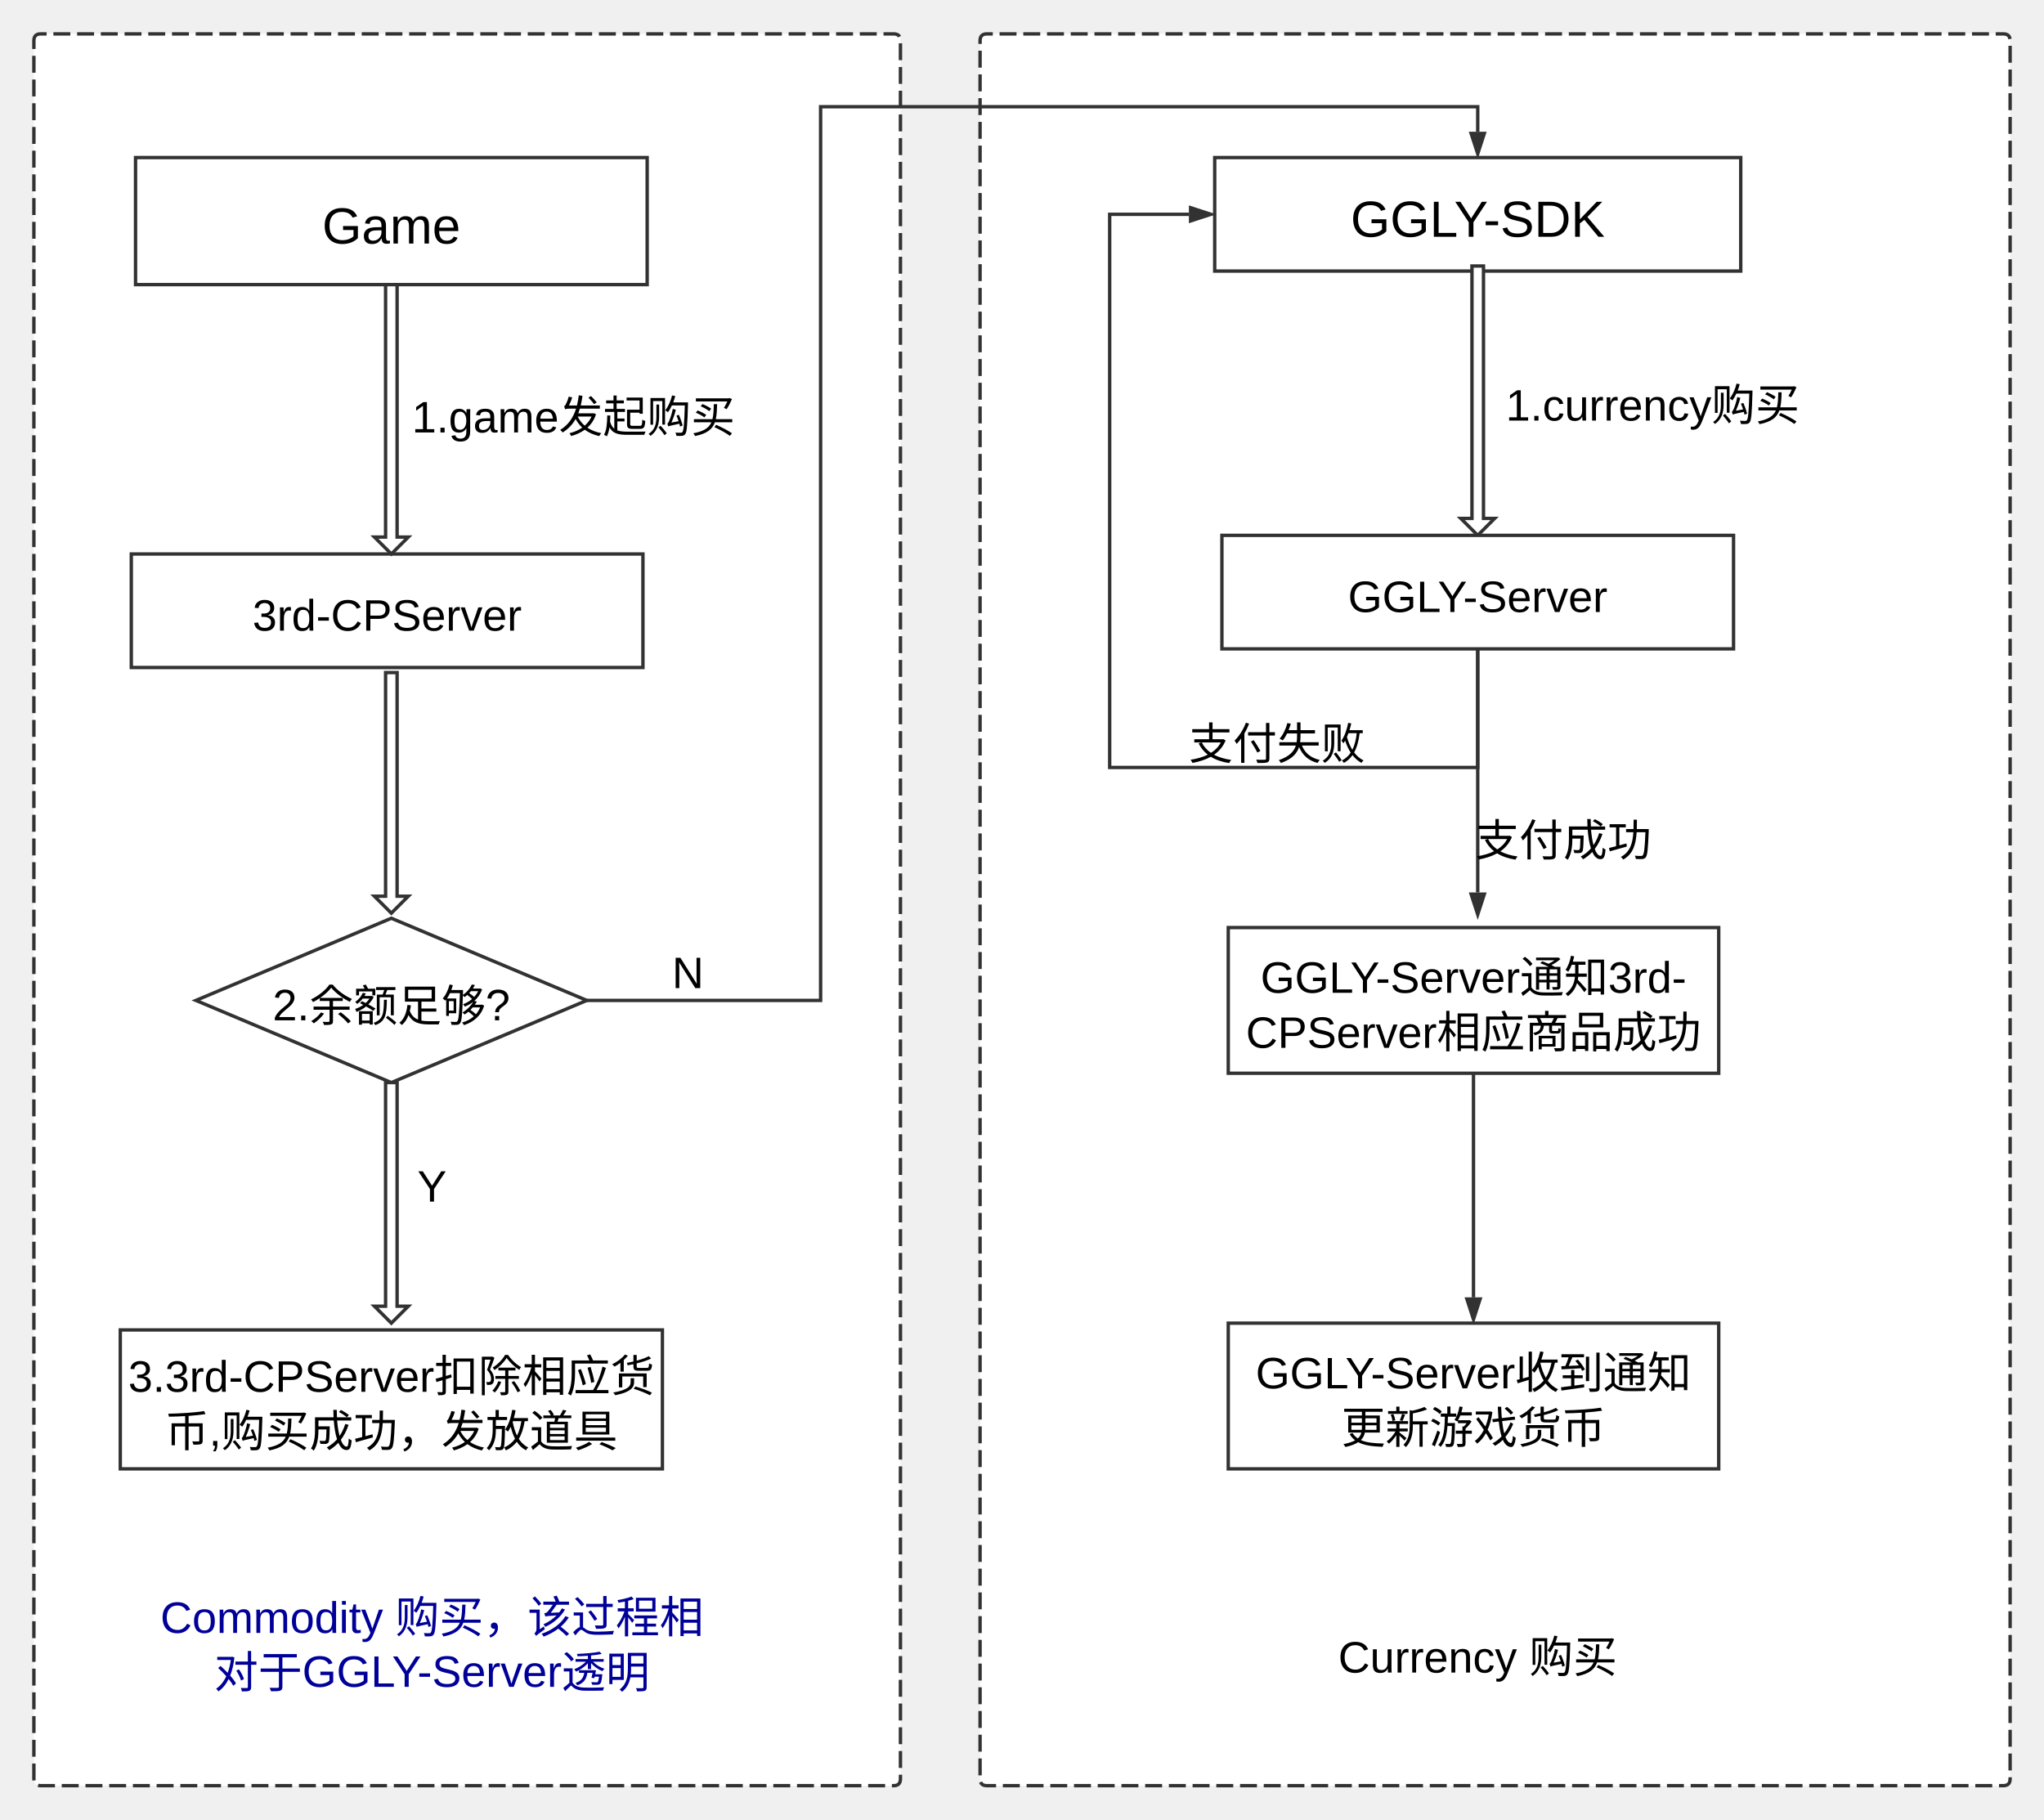
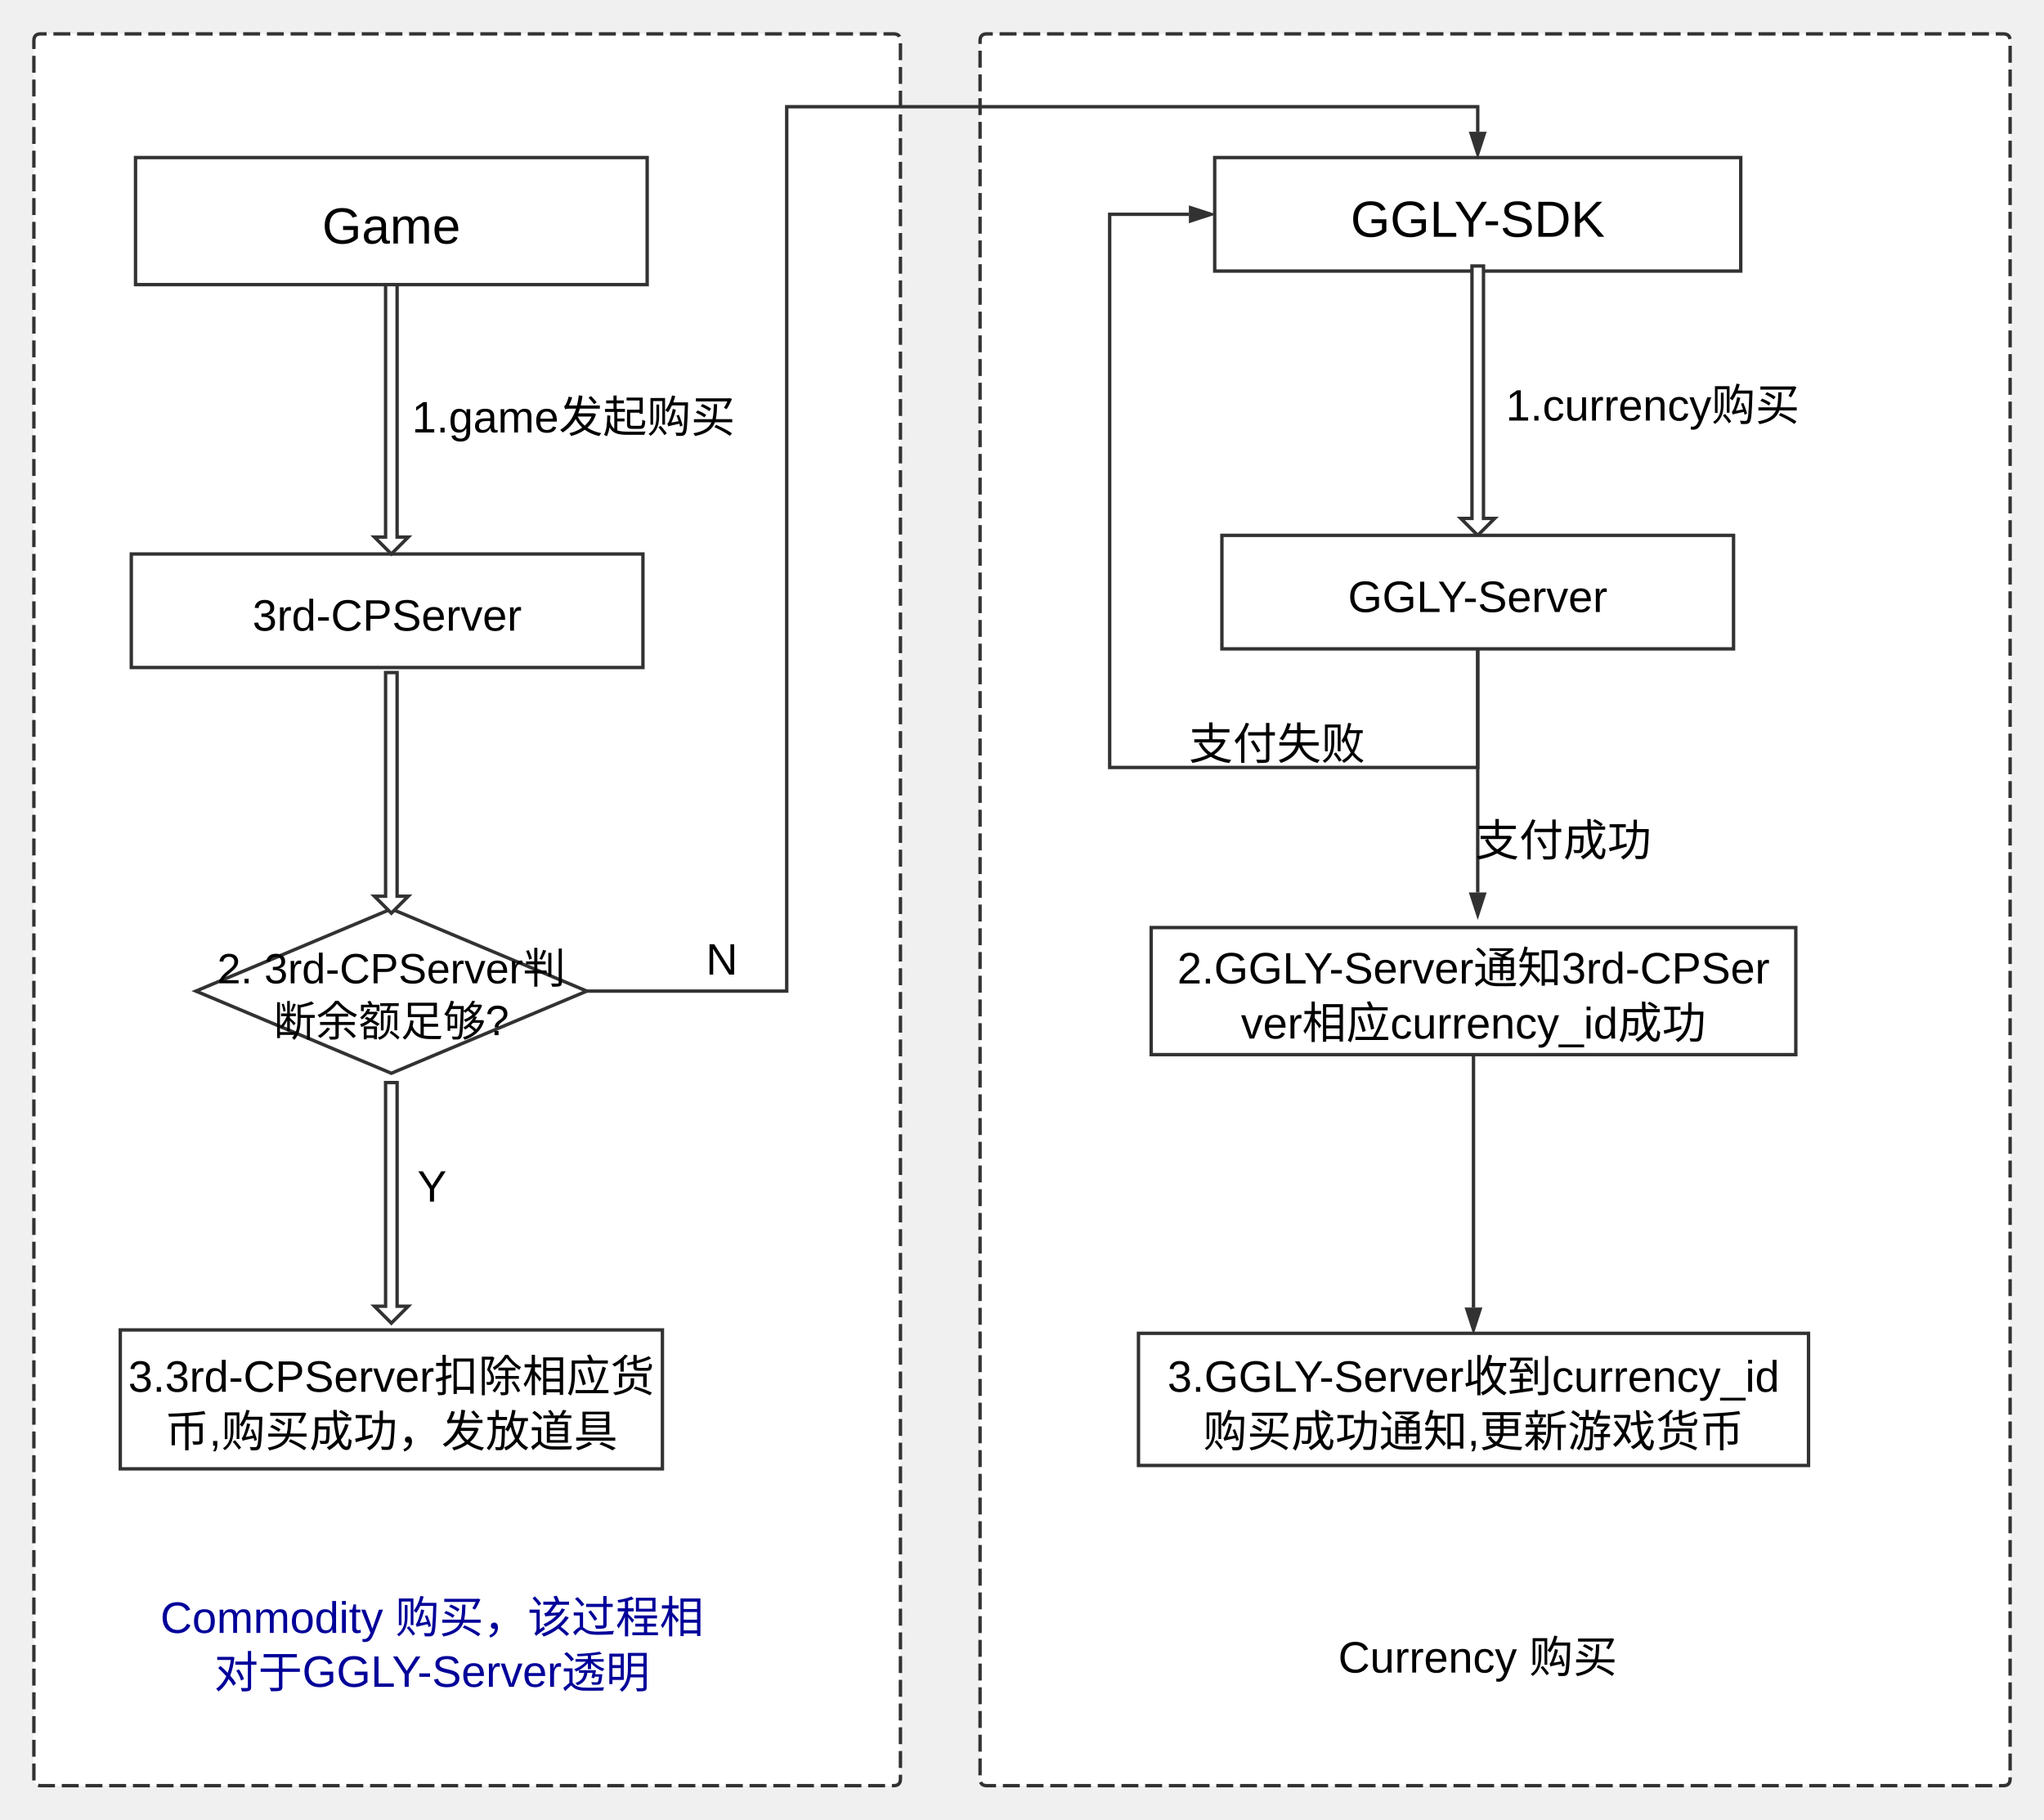
<svg xmlns="http://www.w3.org/2000/svg" id="drawing" version="1.1" width="1206.5" height="1074" viewBox="20.833 22.667 1206.5 1074">
  <defs id="SvgjsDefs1001">
-     <marker id="SvgjsMarker1074" markerWidth="16.236" markerHeight="10.551" refX="-1" refY="3.899" viewBox="-1 -1.376 16.236 10.551" orient="auto" markerUnits="userSpaceOnUse">
-       <path id="SvgjsPath1075" d="M12 3.899L0 7.798V0Z " stroke="#323232" stroke-width="2" fill="#323232" transform="matrix(1,0,0,1,0,0)" />
+     <marker id="SvgjsMarker1075" markerWidth="16.236" markerHeight="10.551" refX="-1" refY="3.899" viewBox="-1 -1.376 16.236 10.551" orient="auto" markerUnits="userSpaceOnUse">
+       <path id="SvgjsPath1076" d="M12 3.899L0 7.798V0Z " stroke="#323232" stroke-width="2" fill="#323232" transform="matrix(1,0,0,1,0,0)" />
    </marker>
-     <marker id="SvgjsMarker1085" markerWidth="16.236" markerHeight="10.551" refX="-1" refY="3.899" viewBox="-1 -1.376 16.236 10.551" orient="auto" markerUnits="userSpaceOnUse">
-       <path id="SvgjsPath1086" d="M12 3.899L0 7.798V0Z " stroke="#323232" stroke-width="2" fill="#323232" transform="matrix(1,0,0,1,0,0)" />
+     <marker id="SvgjsMarker1086" markerWidth="16.236" markerHeight="10.551" refX="-1" refY="3.899" viewBox="-1 -1.376 16.236 10.551" orient="auto" markerUnits="userSpaceOnUse">
+       <path id="SvgjsPath1087" d="M12 3.899L0 7.798V0Z " stroke="#323232" stroke-width="2" fill="#323232" transform="matrix(1,0,0,1,0,0)" />
    </marker>
-     <marker id="SvgjsMarker1106" markerWidth="16.236" markerHeight="10.551" refX="-1" refY="3.899" viewBox="-1 -1.376 16.236 10.551" orient="auto" markerUnits="userSpaceOnUse">
-       <path id="SvgjsPath1107" d="M12 3.899L0 7.798V0Z " stroke="#323232" stroke-width="2" fill="#323232" transform="matrix(1,0,0,1,0,0)" />
+     <marker id="SvgjsMarker1107" markerWidth="16.236" markerHeight="10.551" refX="-1" refY="3.899" viewBox="-1 -1.376 16.236 10.551" orient="auto" markerUnits="userSpaceOnUse">
+       <path id="SvgjsPath1108" d="M12 3.899L0 7.798V0Z " stroke="#323232" stroke-width="2" fill="#323232" transform="matrix(1,0,0,1,0,0)" />
    </marker>
-     <marker id="SvgjsMarker1113" markerWidth="16.236" markerHeight="10.551" refX="-1" refY="3.899" viewBox="-1 -1.376 16.236 10.551" orient="auto" markerUnits="userSpaceOnUse">
-       <path id="SvgjsPath1114" d="M12 3.899L0 7.798V0Z " stroke="#323232" stroke-width="2" fill="#323232" transform="matrix(1,0,0,1,0,0)" />
+     <marker id="SvgjsMarker1114" markerWidth="16.236" markerHeight="10.551" refX="-1" refY="3.899" viewBox="-1 -1.376 16.236 10.551" orient="auto" markerUnits="userSpaceOnUse">
+       <path id="SvgjsPath1115" d="M12 3.899L0 7.798V0Z " stroke="#323232" stroke-width="2" fill="#323232" transform="matrix(1,0,0,1,0,0)" />
    </marker>
  </defs>
  <g id="SvgjsG1007">
    <path id="SvgjsPath1008" d="M20.833 22.667H1227.333V1096.667H20.833V22.667Z " fill-opacity="0" fill="none" />
    <g id="SvgjsG1009">
      <g id="SvgjsG1010" transform="translate(40.83331 42.66666)" opacity="1">
        <path id="SvgjsPath1011" d="M0 4Q0 0 4 0L507.5 0Q511.5 0 511.5 4L511.5 1030Q511.5 1034 507.5 1034L4 1034Q0 1034 0 1030Z " stroke-dasharray="10 4" stroke="#323232" stroke-width="2" fill="#ffffff" opacity="1" />
      </g>
      <g id="SvgjsG1012" transform="translate(98.33331 349.6667)" opacity="1">
        <path id="SvgjsPath1013" d="M0 0L302 0L302 67L0 67Z " stroke-dasharray="none" stroke="#323232" stroke-width="2" fill="#ffffff" opacity="1" />
        <g id="SvgjsG1014" transform="matrix(1 0 0 1 10 17.25)" fill="#ffffff">
          <text id="SvgjsText1015" font-family="微软雅黑,黑体,Arial,SimSun" fill="#000000" font-size="26" font-weight="normal" font-style="normal" text-anchor="middle" text-decoration="blink" x="141" y="28">3rd-CPServer</text>
        </g>
      </g>
      <g id="SvgjsG1016" transform="translate(100.8333 115.6667)" opacity="1">
        <path id="SvgjsPath1017" d="M0 0L302 0L302 75L0 75Z " stroke-dasharray="none" stroke="#323232" stroke-width="2" fill="#ffffff" opacity="1" />
        <g id="SvgjsG1018" transform="matrix(1 0 0 1 10 18.75)" fill="#ffffff">
          <text id="SvgjsText1019" font-family="微软雅黑,黑体,Arial,SimSun" fill="#000000" font-size="30" font-weight="normal" font-style="normal" text-anchor="middle" text-decoration="blink" x="141" y="32">Game</text>
        </g>
      </g>
      <g id="SvgjsG1020" transform="translate(241.8333 190.6667)" opacity="1">
        <path id="SvgjsPath1021" d="M6.6 0L13.4 0L13.4 149L20 149L10 159L0 149L6.6 149L6.6 0Z " stroke-dasharray="none" stroke="#323232" stroke-width="2" fill="#ffffff" opacity="1" />
      </g>
      <g id="SvgjsG1022" transform="translate(255.3333 239.6667)" opacity="1">
        <path id="SvgjsPath1023" d="M0 0L208 0L208 53L0 53Z " stroke-dasharray="none" stroke-width="0" stroke="#323232" fill="none" opacity="1" />
        <g id="SvgjsG1024" transform="matrix(1 0 0 1 0 10.25)" fill="#ffffff">
          <text id="SvgjsText1025" font-family="微软雅黑,黑体,Arial,SimSun" fill="#000000" font-size="26" font-weight="normal" font-style="normal" text-anchor="middle" text-decoration="blink" x="104" y="28">1.game发起购买</text>
        </g>
      </g>
-       <g id="SvgjsG1026" transform="translate(136.4583 564.6667)" opacity="1">
+       <g id="SvgjsG1026" transform="translate(136.4583 559.1667)" opacity="1">
        <path id="SvgjsPath1027" d="M0 48.5L115.375 0L230.75 48.5L115.375 97L0 48.5Z " stroke-dasharray="none" stroke="#323232" stroke-width="2" fill="#ffffff" opacity="1" />
-         <g id="SvgjsG1028" transform="matrix(1 0 0 1 10 32.25)" fill="#ffffff">
-           <text id="SvgjsText1029" font-family="微软雅黑,黑体,Arial,SimSun" fill="#000000" font-size="26" font-weight="normal" font-style="normal" text-anchor="middle" text-decoration="blink" x="105.375" y="28">2.余额足够?</text>
+         <g id="SvgjsG1028" transform="matrix(1 0 0 1 10 17.25)" fill="#ffffff">
+           <text id="SvgjsText1029" font-family="微软雅黑,黑体,Arial,SimSun" fill="#000000" font-size="25" font-weight="normal" font-style="normal" text-anchor="middle" text-decoration="blink" x="105.375" y="26.656">2. 3rd-CPServer判</text>
+           <text id="SvgjsText1030" font-family="微软雅黑,黑体,Arial,SimSun" fill="#000000" font-size="25" font-weight="normal" font-style="normal" text-anchor="middle" text-decoration="blink" x="105.375" y="57.906">断余额足够?</text>
        </g>
      </g>
-       <g id="SvgjsG1030" transform="translate(241.8333 419.6667)" opacity="1">
-         <path id="SvgjsPath1031" d="M6.6 0L13.4 0L13.4 132L20 132L10 142L0 132L6.6 132L6.6 0Z " stroke-dasharray="none" stroke="#323232" stroke-width="2" fill="#ffffff" opacity="1" />
+       <g id="SvgjsG1031" transform="translate(241.8333 419.6667)" opacity="1">
+         <path id="SvgjsPath1032" d="M6.6 0L13.4 0L13.4 132L20 132L10 142L0 132L6.6 132L6.6 0Z " stroke-dasharray="none" stroke="#323232" stroke-width="2" fill="#ffffff" opacity="1" />
      </g>
-       <g id="SvgjsG1032" transform="translate(241.8333 661.6667)" opacity="1">
-         <path id="SvgjsPath1033" d="M6.6 0L13.4 0L13.4 132L20 132L10 142L0 132L6.6 132L6.6 0Z " stroke-dasharray="none" stroke="#323232" stroke-width="2" fill="#ffffff" opacity="1" />
+       <g id="SvgjsG1033" transform="translate(241.8333 661.6667)" opacity="1">
+         <path id="SvgjsPath1034" d="M6.6 0L13.4 0L13.4 132L20 132L10 142L0 132L6.6 132L6.6 0Z " stroke-dasharray="none" stroke="#323232" stroke-width="2" fill="#ffffff" opacity="1" />
      </g>
-       <g id="SvgjsG1034" transform="translate(91.83331 807.6667)" opacity="1">
-         <path id="SvgjsPath1035" d="M0 0L320 0L320 82L0 82Z " stroke-dasharray="none" stroke="#323232" stroke-width="2" fill="#ffffff" opacity="1" />
-         <g id="SvgjsG1036" transform="matrix(1 0 0 1 10 8.5)" fill="#ffffff">
-           <text id="SvgjsText1037" font-family="微软雅黑,黑体,Arial,SimSun" fill="#000000" font-size="26" font-weight="normal" font-style="normal" text-anchor="middle" text-decoration="blink" x="150" y="28">3.3rd-CPServer扣除相应货</text>
-           <text id="SvgjsText1038" font-family="微软雅黑,黑体,Arial,SimSun" fill="#000000" font-size="26" font-weight="normal" font-style="normal" text-anchor="middle" text-decoration="blink" x="150" y="60.5">币,购买成功，发放道具</text>
+       <g id="SvgjsG1035" transform="translate(91.83331 807.6667)" opacity="1">
+         <path id="SvgjsPath1036" d="M0 0L320 0L320 82L0 82Z " stroke-dasharray="none" stroke="#323232" stroke-width="2" fill="#ffffff" opacity="1" />
+         <g id="SvgjsG1037" transform="matrix(1 0 0 1 10 8.5)" fill="#ffffff">
+           <text id="SvgjsText1038" font-family="微软雅黑,黑体,Arial,SimSun" fill="#000000" font-size="26" font-weight="normal" font-style="normal" text-anchor="middle" text-decoration="blink" x="150" y="28">3.3rd-CPServer扣除相应货</text>
+           <text id="SvgjsText1039" font-family="微软雅黑,黑体,Arial,SimSun" fill="#000000" font-size="26" font-weight="normal" font-style="normal" text-anchor="middle" text-decoration="blink" x="150" y="60.5">币,购买成功，发放道具</text>
        </g>
      </g>
-       <g id="SvgjsG1039" transform="translate(108.3333 962.6667)" opacity="1">
-         <path id="SvgjsPath1040" d="M0 0L335 0L335 56.667L0 56.667Z " stroke-dasharray="none" stroke-width="0" stroke="#323232" fill="none" opacity="1" />
-         <g id="SvgjsG1041" transform="matrix(1 0 0 1 0 -4.16666)" fill="#ffffff">
-           <text id="SvgjsText1042" font-family="微软雅黑,黑体,Arial,SimSun" fill="#000099" font-size="26" font-weight="normal" font-style="normal" text-anchor="middle" text-decoration="blink" x="167.5" y="28">Commodity 购买，该过程相</text>
-           <text id="SvgjsText1043" font-family="微软雅黑,黑体,Arial,SimSun" fill="#000099" font-size="26" font-weight="normal" font-style="normal" text-anchor="middle" text-decoration="blink" x="167.5" y="60.5">对于GGLY-Server透明</text>
+       <g id="SvgjsG1040" transform="translate(108.3333 962.6667)" opacity="1">
+         <path id="SvgjsPath1041" d="M0 0L335 0L335 56.667L0 56.667Z " stroke-dasharray="none" stroke-width="0" stroke="#323232" fill="none" opacity="1" />
+         <g id="SvgjsG1042" transform="matrix(1 0 0 1 0 -4.16666)" fill="#ffffff">
+           <text id="SvgjsText1043" font-family="微软雅黑,黑体,Arial,SimSun" fill="#000099" font-size="26" font-weight="normal" font-style="normal" text-anchor="middle" text-decoration="blink" x="167.5" y="28">Commodity 购买，该过程相</text>
+           <text id="SvgjsText1044" font-family="微软雅黑,黑体,Arial,SimSun" fill="#000099" font-size="26" font-weight="normal" font-style="normal" text-anchor="middle" text-decoration="blink" x="167.5" y="60.5">对于GGLY-Server透明</text>
        </g>
      </g>
-       <g id="SvgjsG1044" transform="translate(599.3333 42.66666)" opacity="1">
-         <path id="SvgjsPath1045" d="M0 4Q0 0 4 0L604 0Q608 0 608 4L608 1030Q608 1034 604 1034L4 1034Q0 1034 0 1030Z " stroke-dasharray="10 4" stroke="#323232" stroke-width="2" fill="#ffffff" opacity="1" />
+       <g id="SvgjsG1045" transform="translate(599.3333 42.66666)" opacity="1">
+         <path id="SvgjsPath1046" d="M0 4Q0 0 4 0L604 0Q608 0 608 4L608 1030Q608 1034 604 1034L4 1034Q0 1034 0 1030Z " stroke-dasharray="10 4" stroke="#323232" stroke-width="2" fill="#ffffff" opacity="1" />
      </g>
-       <g id="SvgjsG1046" transform="translate(737.8333 115.6667)" opacity="1">
-         <path id="SvgjsPath1047" d="M0 0L310.5 0L310.5 67L0 67Z " stroke-dasharray="none" stroke="#323232" stroke-width="2" fill="#ffffff" opacity="1" />
-         <g id="SvgjsG1048" transform="matrix(1 0 0 1 10 14.75)" fill="#ffffff">
-           <text id="SvgjsText1049" font-family="微软雅黑,黑体,Arial,SimSun" fill="#000000" font-size="30" font-weight="normal" font-style="normal" text-anchor="middle" text-decoration="blink" x="145.25" y="32">GGLY-SDK</text>
+       <g id="SvgjsG1047" transform="translate(737.8333 115.6667)" opacity="1">
+         <path id="SvgjsPath1048" d="M0 0L310.5 0L310.5 67L0 67Z " stroke-dasharray="none" stroke="#323232" stroke-width="2" fill="#ffffff" opacity="1" />
+         <g id="SvgjsG1049" transform="matrix(1 0 0 1 10 14.75)" fill="#ffffff">
+           <text id="SvgjsText1050" font-family="微软雅黑,黑体,Arial,SimSun" fill="#000000" font-size="30" font-weight="normal" font-style="normal" text-anchor="middle" text-decoration="blink" x="145.25" y="32">GGLY-SDK</text>
        </g>
      </g>
-       <g id="SvgjsG1050" transform="translate(255.3333 706.6667)" opacity="1">
-         <path id="SvgjsPath1051" d="M0 0L41 0L41 27L0 27Z " stroke-dasharray="none" stroke-width="0" stroke="#323232" fill="none" opacity="1" />
-         <g id="SvgjsG1052" transform="matrix(1 0 0 1 0 -2.75)" fill="#ffffff">
-           <text id="SvgjsText1053" font-family="微软雅黑,黑体,Arial,SimSun" fill="#000000" font-size="26" font-weight="normal" font-style="normal" text-anchor="middle" text-decoration="blink" x="20.5" y="28">Y</text>
+       <g id="SvgjsG1051" transform="translate(255.3333 706.6667)" opacity="1">
+         <path id="SvgjsPath1052" d="M0 0L41 0L41 27L0 27Z " stroke-dasharray="none" stroke-width="0" stroke="#323232" fill="none" opacity="1" />
+         <g id="SvgjsG1053" transform="matrix(1 0 0 1 0 -2.75)" fill="#ffffff">
+           <text id="SvgjsText1054" font-family="微软雅黑,黑体,Arial,SimSun" fill="#000000" font-size="26" font-weight="normal" font-style="normal" text-anchor="middle" text-decoration="blink" x="20.5" y="28">Y</text>
        </g>
      </g>
-       <g id="SvgjsG1054" transform="translate(402.8333 584.1667)" opacity="1">
-         <path id="SvgjsPath1055" d="M0 0L48.125 0L48.125 20L0 20Z " stroke-dasharray="none" stroke-width="0" stroke="#323232" fill="none" opacity="1" />
-         <g id="SvgjsG1056" transform="matrix(1 0 0 1 0 -6.25)" fill="#ffffff">
-           <text id="SvgjsText1057" font-family="微软雅黑,黑体,Arial,SimSun" fill="#000000" font-size="26" font-weight="normal" font-style="normal" text-anchor="middle" text-decoration="blink" x="24.062" y="28">N</text>
+       <g id="SvgjsG1055" transform="translate(422.8333 576.1667)" opacity="1">
+         <path id="SvgjsPath1056" d="M0 0L48.125 0L48.125 20L0 20Z " stroke-dasharray="none" stroke-width="0" stroke="#323232" fill="none" opacity="1" />
+         <g id="SvgjsG1057" transform="matrix(1 0 0 1 0 -6.25)" fill="#ffffff">
+           <text id="SvgjsText1058" font-family="微软雅黑,黑体,Arial,SimSun" fill="#000000" font-size="26" font-weight="normal" font-style="normal" text-anchor="middle" text-decoration="blink" x="24.062" y="28">N</text>
        </g>
      </g>
-       <g id="SvgjsG1058" transform="translate(784.5833 980.6667)" opacity="1">
-         <path id="SvgjsPath1059" d="M0 0L217 0L217 35L0 35Z " stroke-dasharray="none" stroke-width="0" stroke="#323232" fill="none" opacity="1" />
-         <g id="SvgjsG1060" transform="matrix(1 0 0 1 0 1.25)" fill="#ffffff">
-           <text id="SvgjsText1061" font-family="微软雅黑,黑体,Arial,SimSun" fill="#000000" font-size="26" font-weight="normal" font-style="normal" text-anchor="middle" text-decoration="blink" x="108.5" y="28">Currency 购买</text>
+       <g id="SvgjsG1059" transform="translate(784.5833 980.6667)" opacity="1">
+         <path id="SvgjsPath1060" d="M0 0L217 0L217 35L0 35Z " stroke-dasharray="none" stroke-width="0" stroke="#323232" fill="none" opacity="1" />
+         <g id="SvgjsG1061" transform="matrix(1 0 0 1 0 1.25)" fill="#ffffff">
+           <text id="SvgjsText1062" font-family="微软雅黑,黑体,Arial,SimSun" fill="#000000" font-size="26" font-weight="normal" font-style="normal" text-anchor="middle" text-decoration="blink" x="108.5" y="28">Currency 购买</text>
        </g>
      </g>
-       <g id="SvgjsG1062" transform="translate(883.0833 179.6667)" opacity="1">
-         <path id="SvgjsPath1063" d="M6.6 0L13.4 0L13.4 149L20 149L10 159L0 149L6.6 149L6.6 0Z " stroke-dasharray="none" stroke="#323232" stroke-width="2" fill="#ffffff" opacity="1" />
+       <g id="SvgjsG1063" transform="translate(883.0833 179.6667)" opacity="1">
+         <path id="SvgjsPath1064" d="M6.6 0L13.4 0L13.4 149L20 149L10 159L0 149L6.6 149L6.6 0Z " stroke-dasharray="none" stroke="#323232" stroke-width="2" fill="#ffffff" opacity="1" />
      </g>
-       <g id="SvgjsG1064" transform="translate(742.0833 338.6667)" opacity="1">
-         <path id="SvgjsPath1065" d="M0 0L302 0L302 67L0 67Z " stroke-dasharray="none" stroke="#323232" stroke-width="2" fill="#ffffff" opacity="1" />
-         <g id="SvgjsG1066" transform="matrix(1 0 0 1 10 17.25)" fill="#ffffff">
-           <text id="SvgjsText1067" font-family="微软雅黑,黑体,Arial,SimSun" fill="#000000" font-size="26" font-weight="normal" font-style="normal" text-anchor="middle" text-decoration="blink" x="141" y="28">GGLY-Server</text>
+       <g id="SvgjsG1065" transform="translate(742.0833 338.6667)" opacity="1">
+         <path id="SvgjsPath1066" d="M0 0L302 0L302 67L0 67Z " stroke-dasharray="none" stroke="#323232" stroke-width="2" fill="#ffffff" opacity="1" />
+         <g id="SvgjsG1067" transform="matrix(1 0 0 1 10 17.25)" fill="#ffffff">
+           <text id="SvgjsText1068" font-family="微软雅黑,黑体,Arial,SimSun" fill="#000000" font-size="26" font-weight="normal" font-style="normal" text-anchor="middle" text-decoration="blink" x="141" y="28">GGLY-Server</text>
        </g>
      </g>
-       <g id="SvgjsG1068" transform="translate(892.3333 232.6667)" opacity="1">
-         <path id="SvgjsPath1069" d="M0 0L208 0L208 53L0 53Z " stroke-dasharray="none" stroke-width="0" stroke="#323232" fill="none" opacity="1" />
-         <g id="SvgjsG1070" transform="matrix(1 0 0 1 0 10.25)" fill="#ffffff">
-           <text id="SvgjsText1071" font-family="微软雅黑,黑体,Arial,SimSun" fill="#000000" font-size="26" font-weight="normal" font-style="normal" text-anchor="middle" text-decoration="blink" x="104" y="28">1.currency购买</text>
+       <g id="SvgjsG1069" transform="translate(892.3333 232.6667)" opacity="1">
+         <path id="SvgjsPath1070" d="M0 0L208 0L208 53L0 53Z " stroke-dasharray="none" stroke-width="0" stroke="#323232" fill="none" opacity="1" />
+         <g id="SvgjsG1071" transform="matrix(1 0 0 1 0 10.25)" fill="#ffffff">
+           <text id="SvgjsText1072" font-family="微软雅黑,黑体,Arial,SimSun" fill="#000000" font-size="26" font-weight="normal" font-style="normal" text-anchor="middle" text-decoration="blink" x="104" y="28">1.currency购买</text>
        </g>
      </g>
-       <g id="SvgjsG1072">
-         <path id="SvgjsPath1073" d="M893.083 405.667L893.083 475.667L675.833 475.667L675.833 149.167L722.597 149.167 " stroke-dasharray="none" stroke="#323232" stroke-width="2" fill="none" marker-end="url(#SvgjsMarker1074)" />
-         <g id="SvgjsG1076" transform="matrix(1 0 0 1 675.8333 424.5347)">
-           <path id="SvgjsPath1077" d="M0 0H0V0H0V0Z " fill="#ffffff" transform="translate(0 0)" />
-           <text id="SvgjsText1078" font-family="Microsoft Yahei,SimSun" fill="#000000" font-size="13" font-weight="normal" font-style="normal" text-anchor="middle" text-decoration="blink" x="0" y="0" />
+       <g id="SvgjsG1073">
+         <path id="SvgjsPath1074" d="M893.083 405.667L893.083 475.667L675.833 475.667L675.833 149.167L722.597 149.167 " stroke-dasharray="none" stroke="#323232" stroke-width="2" fill="none" marker-end="url(#SvgjsMarker1075)" />
+         <g id="SvgjsG1077" transform="matrix(1 0 0 1 675.8333 424.5347)">
+           <path id="SvgjsPath1078" d="M0 0H0V0H0V0Z " fill="#ffffff" transform="translate(0 0)" />
+           <text id="SvgjsText1079" font-family="Microsoft Yahei,SimSun" fill="#000000" font-size="13" font-weight="normal" font-style="normal" text-anchor="middle" text-decoration="blink" x="0" y="0" />
        </g>
      </g>
-       <g id="SvgjsG1079" transform="translate(666.0833 441.6667)" opacity="1">
-         <path id="SvgjsPath1080" d="M0 0L217 0L217 35L0 35Z " stroke-dasharray="none" stroke-width="0" stroke="#323232" fill="none" opacity="1" />
-         <g id="SvgjsG1081" transform="matrix(1 0 0 1 0 1.25)" fill="#ffffff">
-           <text id="SvgjsText1082" font-family="微软雅黑,黑体,Arial,SimSun" fill="#000000" font-size="26" font-weight="normal" font-style="normal" text-anchor="middle" text-decoration="blink" x="108.5" y="28">支付失败</text>
+       <g id="SvgjsG1080" transform="translate(666.0833 441.6667)" opacity="1">
+         <path id="SvgjsPath1081" d="M0 0L217 0L217 35L0 35Z " stroke-dasharray="none" stroke-width="0" stroke="#323232" fill="none" opacity="1" />
+         <g id="SvgjsG1082" transform="matrix(1 0 0 1 0 1.25)" fill="#ffffff">
+           <text id="SvgjsText1083" font-family="微软雅黑,黑体,Arial,SimSun" fill="#000000" font-size="26" font-weight="normal" font-style="normal" text-anchor="middle" text-decoration="blink" x="108.5" y="28">支付失败</text>
        </g>
      </g>
-       <g id="SvgjsG1083">
-         <path id="SvgjsPath1084" d="M893.083 405.667L893.083 485.167L893.083 485.167L893.083 549.431 " stroke-dasharray="none" stroke="#323232" stroke-width="2" fill="none" marker-end="url(#SvgjsMarker1085)" />
-         <g id="SvgjsG1087" transform="matrix(1 0 0 1 893.0833 469.4236)">
-           <path id="SvgjsPath1088" d="M0 0H0V0H0V0Z " fill="#ffffff" transform="translate(0 0)" />
-           <text id="SvgjsText1089" font-family="Microsoft Yahei,SimSun" fill="#000000" font-size="13" font-weight="normal" font-style="normal" text-anchor="middle" text-decoration="blink" x="0" y="0" />
+       <g id="SvgjsG1084">
+         <path id="SvgjsPath1085" d="M893.083 405.667L893.083 485.167L893.083 485.167L893.083 549.431 " stroke-dasharray="none" stroke="#323232" stroke-width="2" fill="none" marker-end="url(#SvgjsMarker1086)" />
+         <g id="SvgjsG1088" transform="matrix(1 0 0 1 893.0833 469.4236)">
+           <path id="SvgjsPath1089" d="M0 0H0V0H0V0Z " fill="#ffffff" transform="translate(0 0)" />
+           <text id="SvgjsText1090" font-family="Microsoft Yahei,SimSun" fill="#000000" font-size="13" font-weight="normal" font-style="normal" text-anchor="middle" text-decoration="blink" x="0" y="0" />
        </g>
      </g>
-       <g id="SvgjsG1090" transform="translate(745.8333 570.1667)" opacity="1">
-         <path id="SvgjsPath1091" d="M0 0L289.5 0L289.5 86L0 86Z " stroke-dasharray="none" stroke="#323232" stroke-width="2" fill="#ffffff" opacity="1" />
-         <g id="SvgjsG1092" transform="matrix(1 0 0 1 10 10.5)" fill="#ffffff">
-           <text id="SvgjsText1093" font-family="微软雅黑,黑体,Arial,SimSun" fill="#000000" font-size="26" font-weight="normal" font-style="normal" text-anchor="middle" text-decoration="blink" x="134.75" y="28">GGLY-Server通知3rd-</text>
-           <text id="SvgjsText1094" font-family="微软雅黑,黑体,Arial,SimSun" fill="#000000" font-size="26" font-weight="normal" font-style="normal" text-anchor="middle" text-decoration="blink" x="134.75" y="60.5">CPServer相应商品成功</text>
+       <g id="SvgjsG1091" transform="translate(700.3333 570.1667)" opacity="1">
+         <path id="SvgjsPath1092" d="M0 0L380.5 0L380.5 75L0 75Z " stroke-dasharray="none" stroke="#323232" stroke-width="2" fill="#ffffff" opacity="1" />
+         <g id="SvgjsG1093" transform="matrix(1 0 0 1 10 5)" fill="#ffffff">
+           <text id="SvgjsText1094" font-family="微软雅黑,黑体,Arial,SimSun" fill="#000000" font-size="26" font-weight="normal" font-style="normal" text-anchor="middle" text-decoration="blink" x="180.25" y="28">2.GGLY-Server通知3rd-CPSer</text>
+           <text id="SvgjsText1095" font-family="微软雅黑,黑体,Arial,SimSun" fill="#000000" font-size="26" font-weight="normal" font-style="normal" text-anchor="middle" text-decoration="blink" x="180.25" y="60.5">ver相应currency_id成功</text>
        </g>
      </g>
-       <g id="SvgjsG1095" transform="translate(835.0833 498.6667)" opacity="1">
-         <path id="SvgjsPath1096" d="M0 0L217 0L217 35L0 35Z " stroke-dasharray="none" stroke-width="0" stroke="#323232" fill="none" opacity="1" />
-         <g id="SvgjsG1097" transform="matrix(1 0 0 1 0 1.25)" fill="#ffffff">
-           <text id="SvgjsText1098" font-family="微软雅黑,黑体,Arial,SimSun" fill="#000000" font-size="26" font-weight="normal" font-style="normal" text-anchor="middle" text-decoration="blink" x="108.5" y="28">支付成功</text>
+       <g id="SvgjsG1096" transform="translate(835.0833 498.6667)" opacity="1">
+         <path id="SvgjsPath1097" d="M0 0L217 0L217 35L0 35Z " stroke-dasharray="none" stroke-width="0" stroke="#323232" fill="none" opacity="1" />
+         <g id="SvgjsG1098" transform="matrix(1 0 0 1 0 1.25)" fill="#ffffff">
+           <text id="SvgjsText1099" font-family="微软雅黑,黑体,Arial,SimSun" fill="#000000" font-size="26" font-weight="normal" font-style="normal" text-anchor="middle" text-decoration="blink" x="108.5" y="28">支付成功</text>
        </g>
      </g>
-       <g id="SvgjsG1099" transform="translate(745.8333 803.6667)" opacity="1">
-         <path id="SvgjsPath1100" d="M0 0L289.5 0L289.5 86L0 86Z " stroke-dasharray="none" stroke="#323232" stroke-width="2" fill="#ffffff" opacity="1" />
-         <g id="SvgjsG1101" transform="matrix(1 0 0 1 10 10.5)" fill="#ffffff">
-           <text id="SvgjsText1102" font-family="微软雅黑,黑体,Arial,SimSun" fill="#000000" font-size="26" font-weight="normal" font-style="normal" text-anchor="middle" text-decoration="blink" x="134.75" y="28">GGLY-Server收到通知</text>
-           <text id="SvgjsText1103" font-family="微软雅黑,黑体,Arial,SimSun" fill="#000000" font-size="26" font-weight="normal" font-style="normal" text-anchor="middle" text-decoration="blink" x="134.75" y="60.5">更新游戏货币</text>
+       <g id="SvgjsG1100" transform="translate(692.8333 809.6667)" opacity="1">
+         <path id="SvgjsPath1101" d="M0 0L395.5 0L395.5 78L0 78Z " stroke-dasharray="none" stroke="#323232" stroke-width="2" fill="#ffffff" opacity="1" />
+         <g id="SvgjsG1102" transform="matrix(1 0 0 1 10 6.5)" fill="#ffffff">
+           <text id="SvgjsText1103" font-family="微软雅黑,黑体,Arial,SimSun" fill="#000000" font-size="26" font-weight="normal" font-style="normal" text-anchor="middle" text-decoration="blink" x="187.75" y="28">3.GGLY-Server收到currency_id</text>
+           <text id="SvgjsText1104" font-family="微软雅黑,黑体,Arial,SimSun" fill="#000000" font-size="26" font-weight="normal" font-style="normal" text-anchor="middle" text-decoration="blink" x="187.75" y="60.5">购买成功通知,更新游戏货币</text>
        </g>
      </g>
-       <g id="SvgjsG1104">
-         <path id="SvgjsPath1105" d="M890.583 656.167L890.583 729.917L890.583 729.917L890.583 788.431 " stroke-dasharray="none" stroke="#323232" stroke-width="2" fill="none" marker-end="url(#SvgjsMarker1106)" />
-         <g id="SvgjsG1108" transform="matrix(1 0 0 1 890.5833 714.1736)">
-           <path id="SvgjsPath1109" d="M0 0H0V0H0V0Z " fill="#ffffff" transform="translate(0 0)" />
-           <text id="SvgjsText1110" font-family="Microsoft Yahei,SimSun" fill="#000000" font-size="13" font-weight="normal" font-style="normal" text-anchor="middle" text-decoration="blink" x="0" y="0" />
+       <g id="SvgjsG1105">
+         <path id="SvgjsPath1106" d="M890.583 645.167L890.583 727.417L890.583 727.417L890.583 794.431 " stroke-dasharray="none" stroke="#323232" stroke-width="2" fill="none" marker-end="url(#SvgjsMarker1107)" />
+         <g id="SvgjsG1109" transform="matrix(1 0 0 1 890.5833 711.6736)">
+           <path id="SvgjsPath1110" d="M0 0H0V0H0V0Z " fill="#ffffff" transform="translate(0 0)" />
+           <text id="SvgjsText1111" font-family="Microsoft Yahei,SimSun" fill="#000000" font-size="13" font-weight="normal" font-style="normal" text-anchor="middle" text-decoration="blink" x="0" y="0" />
        </g>
      </g>
-       <g id="SvgjsG1111">
-         <path id="SvgjsPath1112" d="M367.208 613.167L505.208 613.167L505.208 85.667L893.083 85.667L893.083 100.431 " stroke-dasharray="none" stroke="#323232" stroke-width="2" fill="none" marker-end="url(#SvgjsMarker1113)" />
-         <g id="SvgjsG1115" transform="matrix(1 0 0 1 505.2083 208.9722)">
-           <path id="SvgjsPath1116" d="M0 0H0V0H0V0Z " fill="#ffffff" transform="translate(0 0)" />
-           <text id="SvgjsText1117" font-family="Microsoft Yahei,SimSun" fill="#000000" font-size="13" font-weight="normal" font-style="normal" text-anchor="middle" text-decoration="blink" x="0" y="0" />
+       <g id="SvgjsG1112">
+         <path id="SvgjsPath1113" d="M367.208 607.667L485.208 607.667L485.208 85.667L893.083 85.667L893.083 100.431 " stroke-dasharray="none" stroke="#323232" stroke-width="2" fill="none" marker-end="url(#SvgjsMarker1114)" />
+         <g id="SvgjsG1116" transform="matrix(1 0 0 1 485.2083 186.2222)">
+           <path id="SvgjsPath1117" d="M0 0H0V0H0V0Z " fill="#ffffff" transform="translate(0 0)" />
+           <text id="SvgjsText1118" font-family="Microsoft Yahei,SimSun" fill="#000000" font-size="13" font-weight="normal" font-style="normal" text-anchor="middle" text-decoration="blink" x="0" y="0" />
        </g>
      </g>
    </g>
  </g>
</svg>
